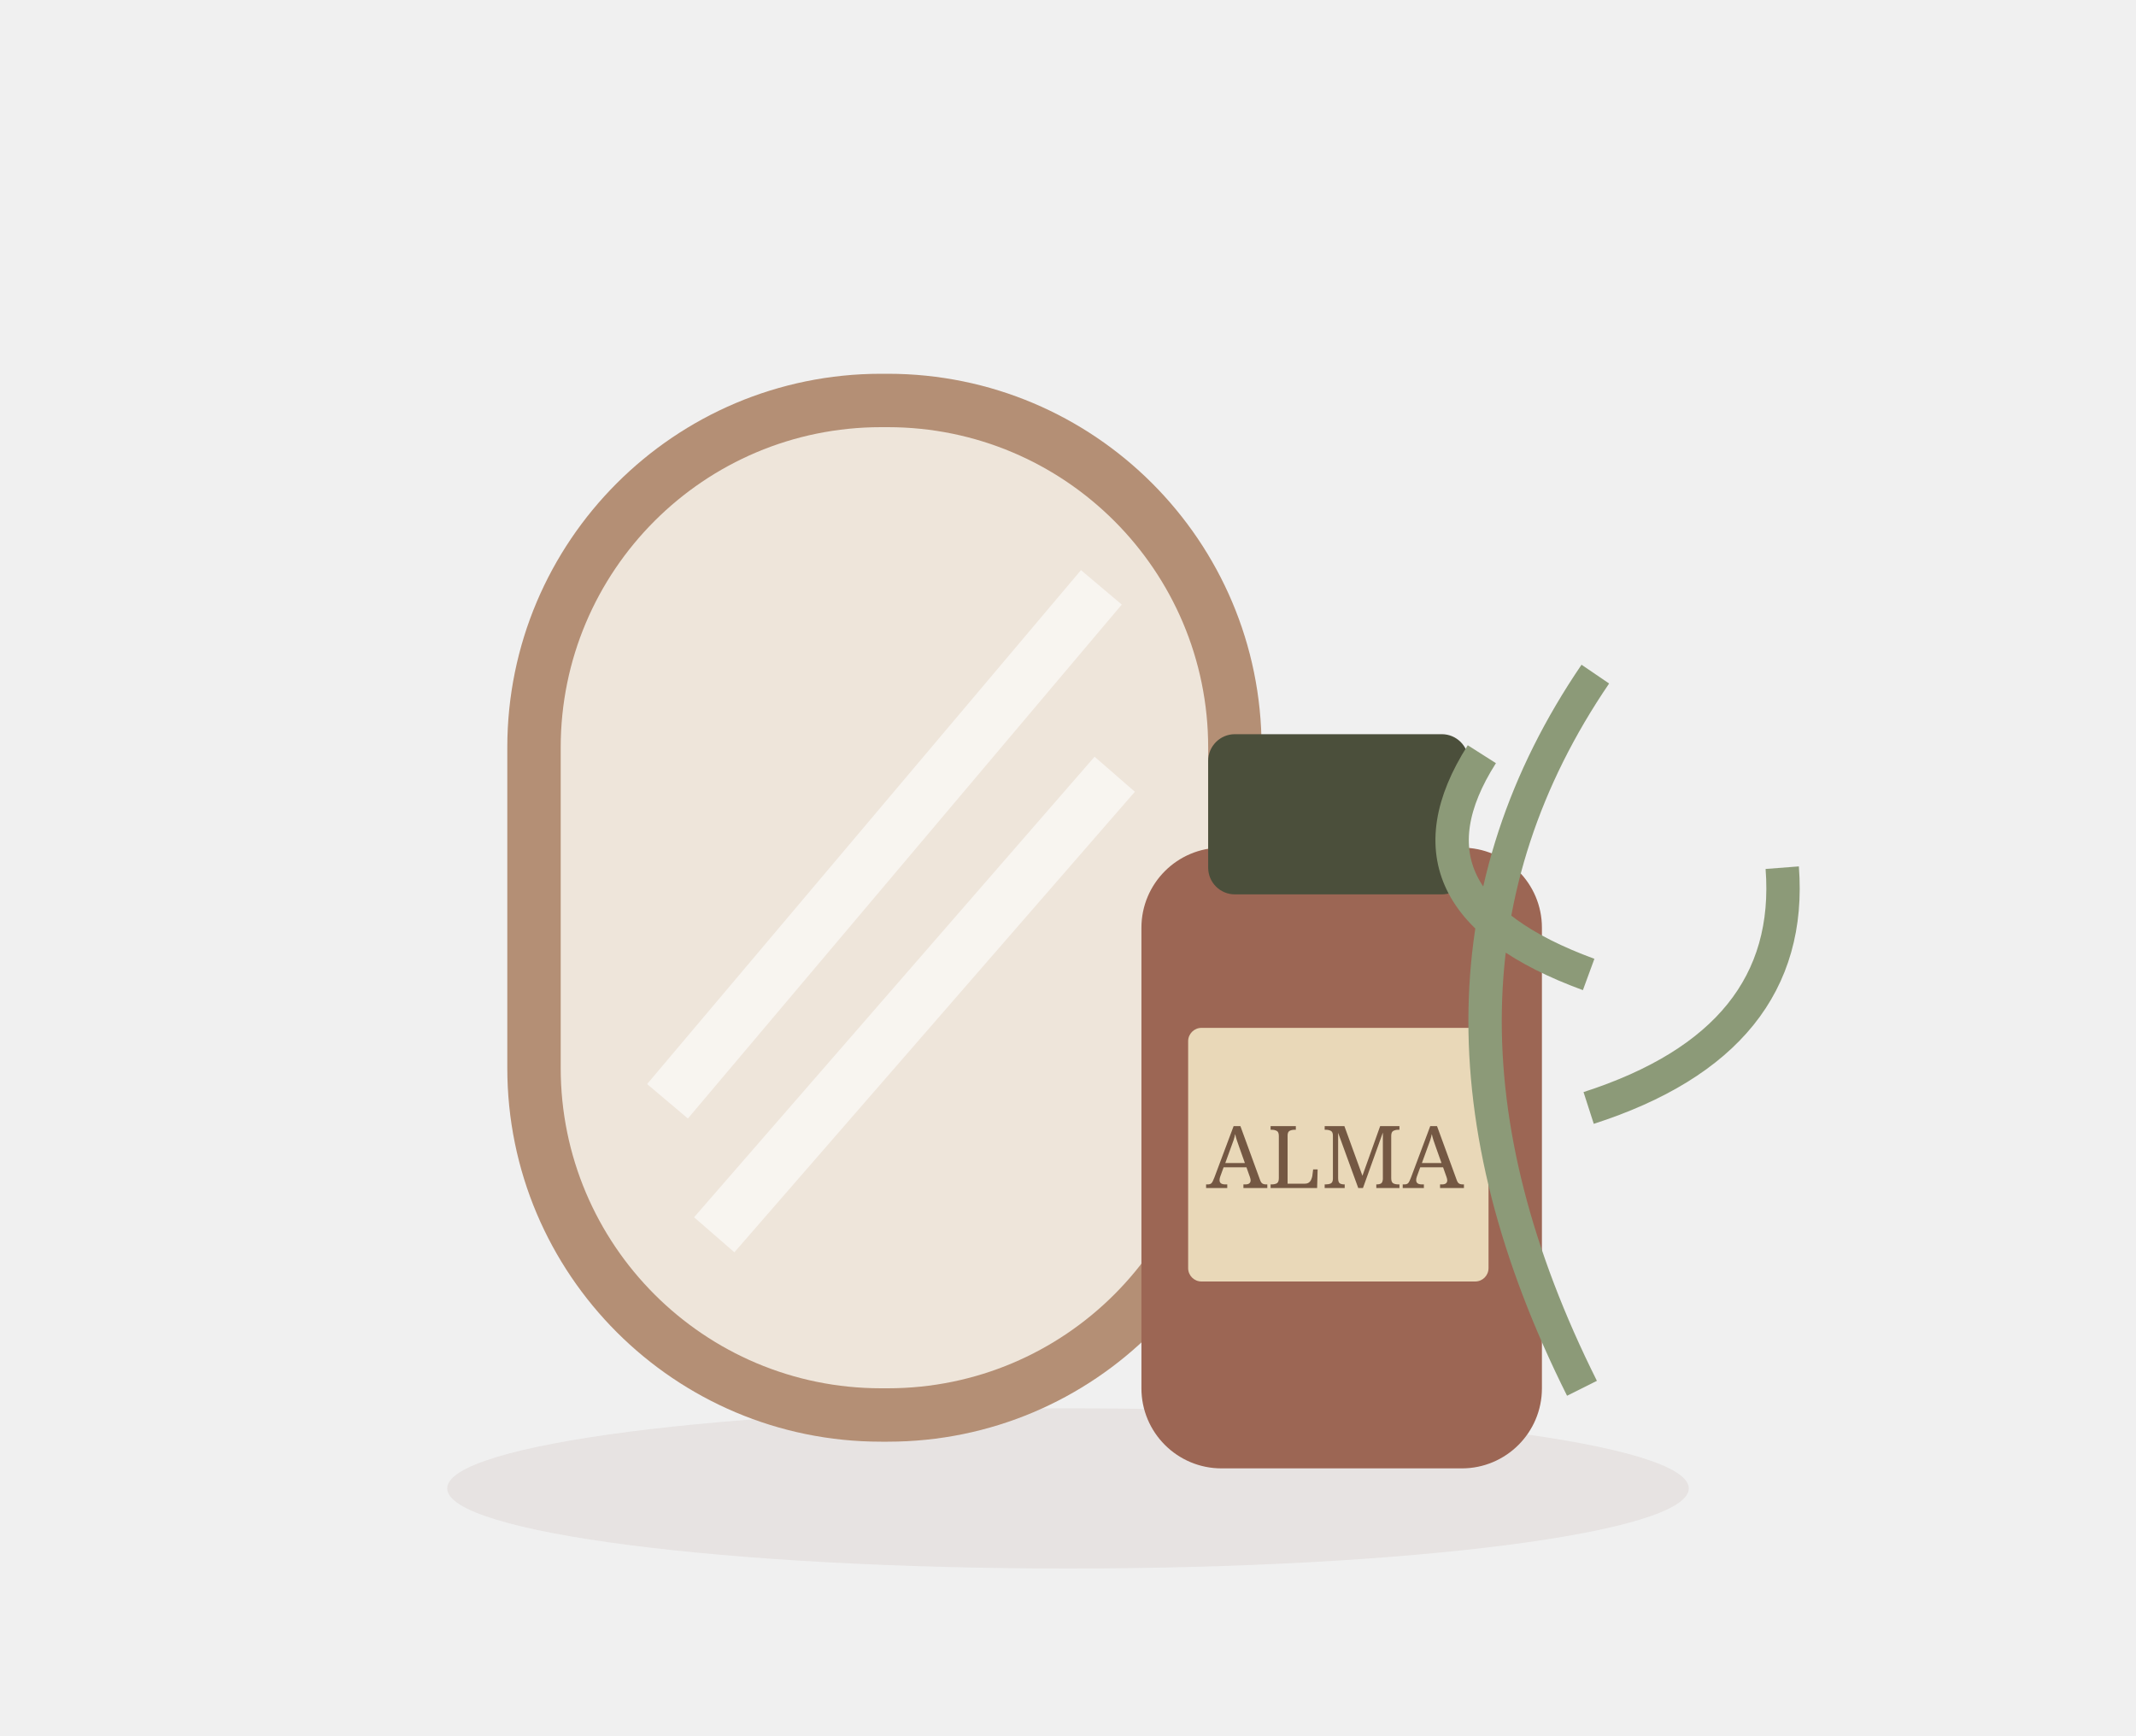
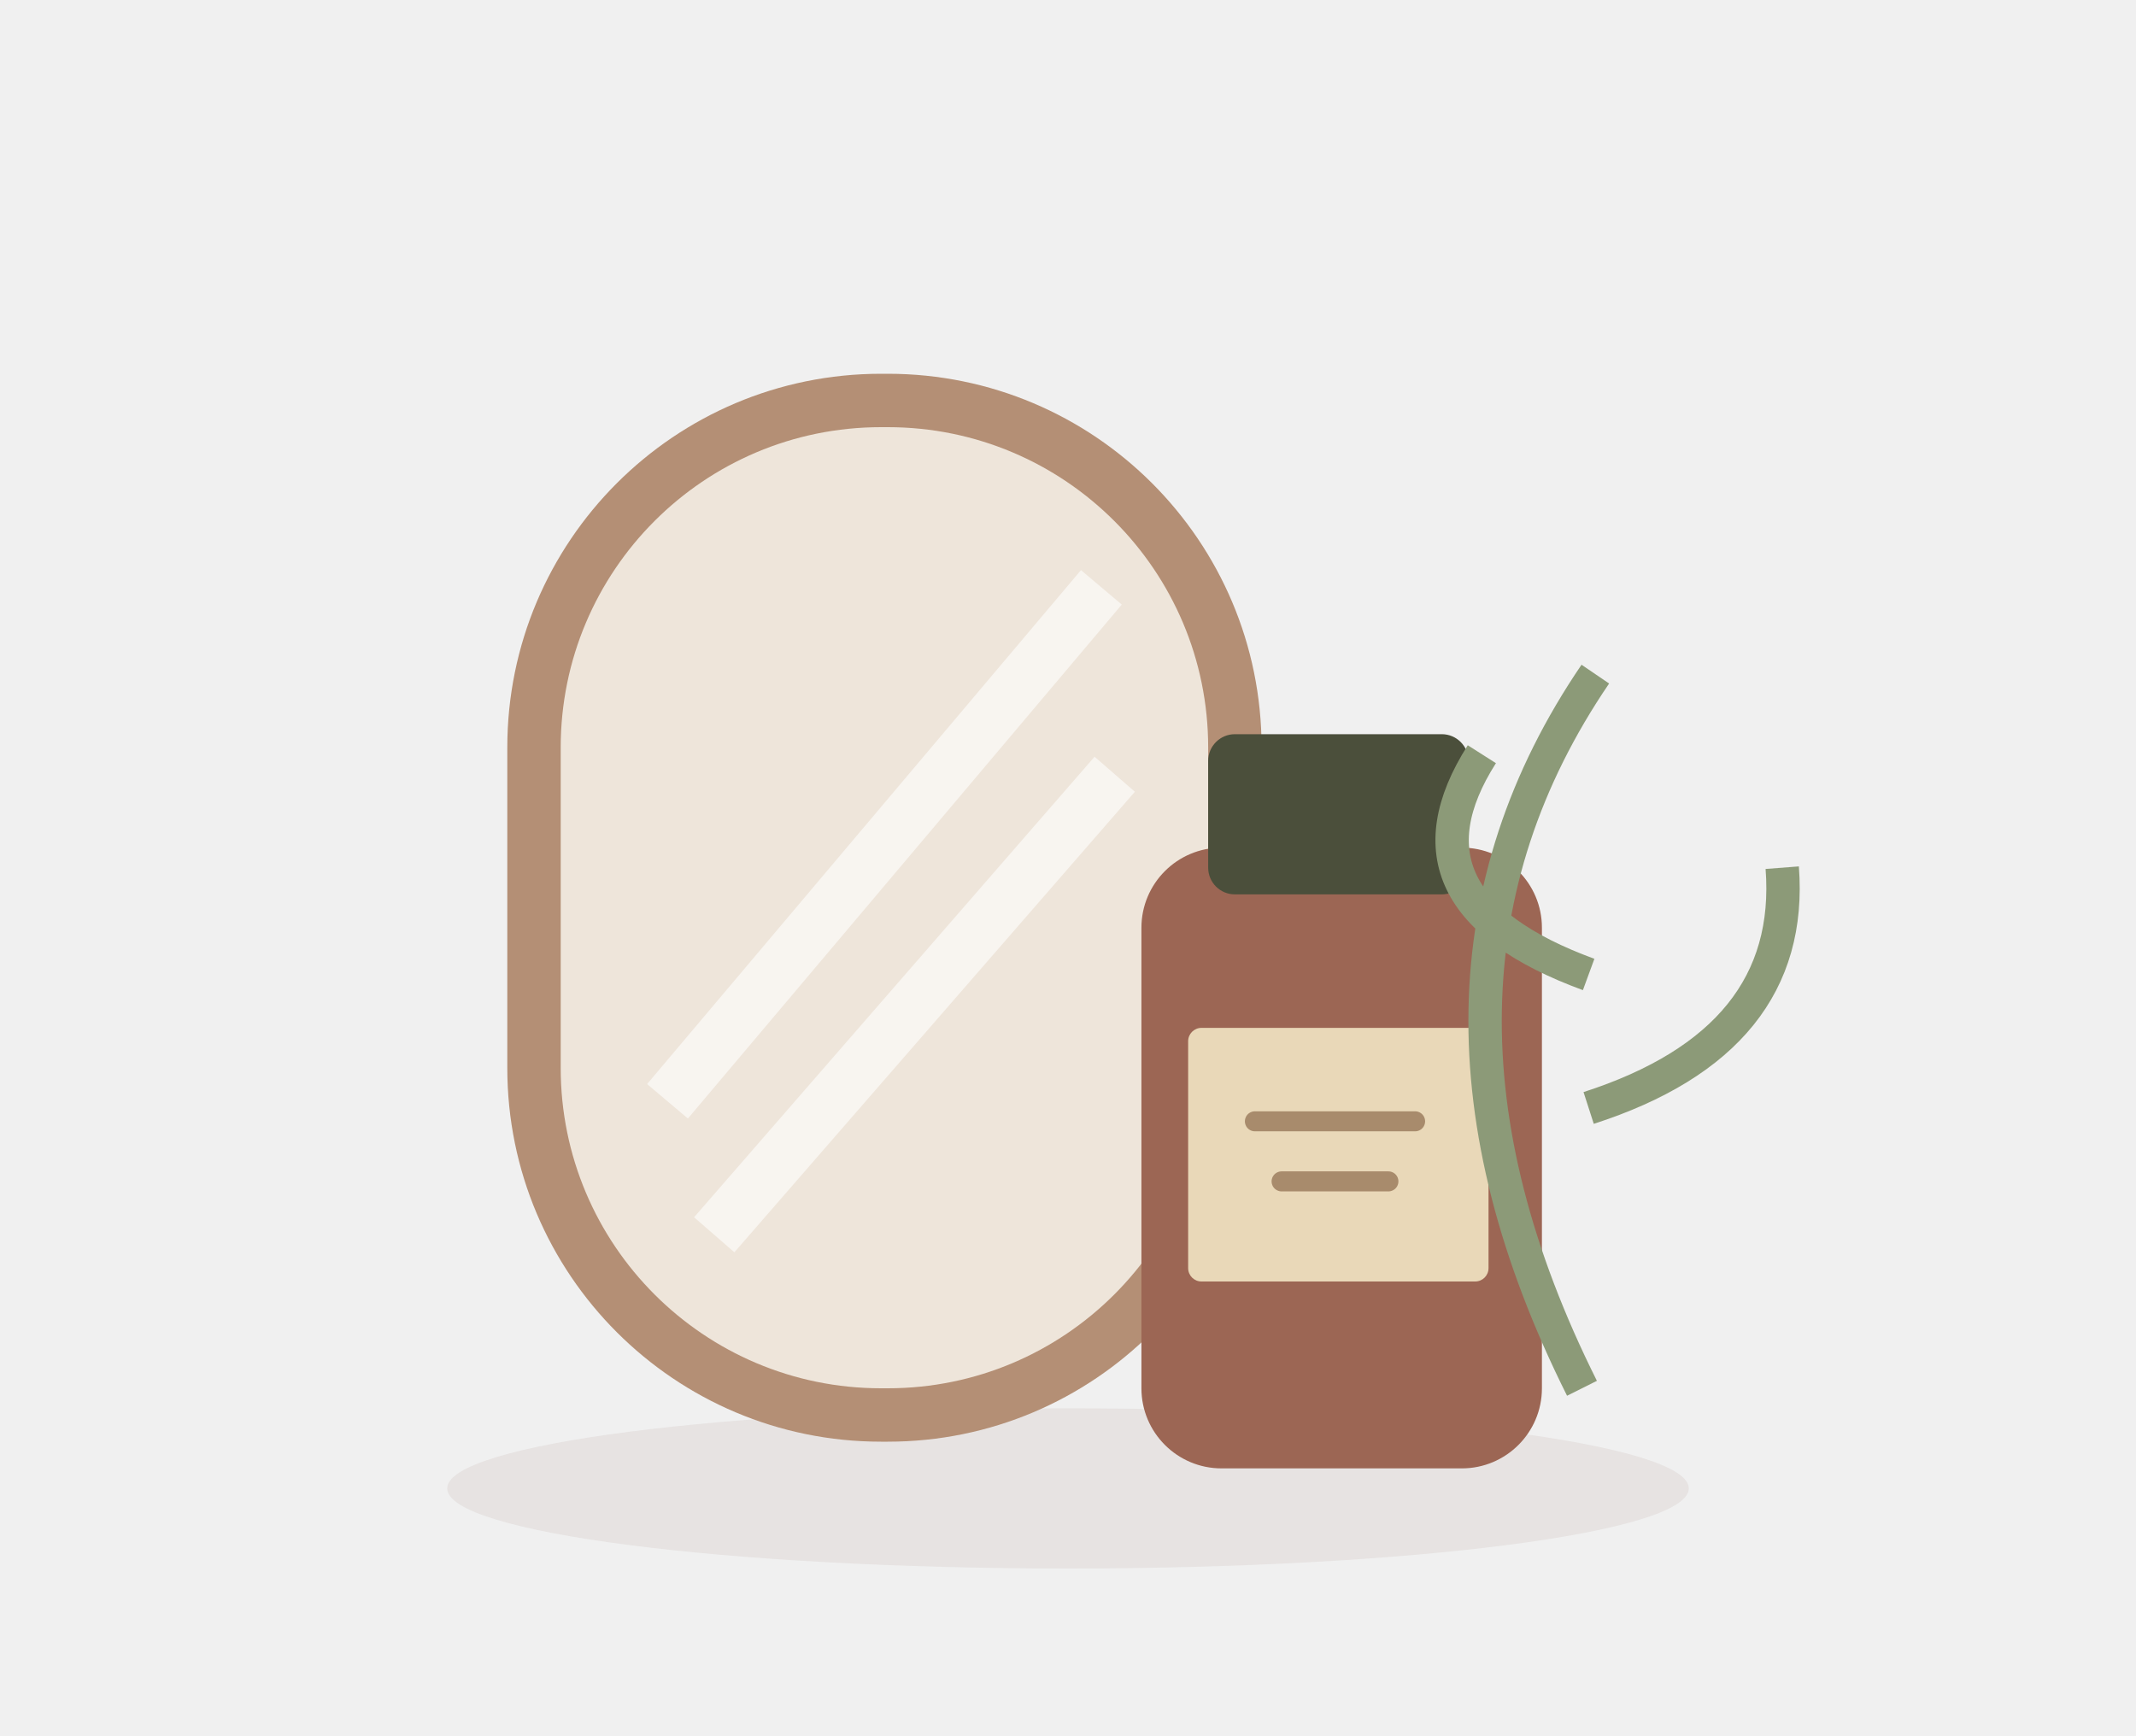
<svg xmlns="http://www.w3.org/2000/svg" viewBox="0 0 320 260">
  <ellipse cx="160" cy="223" rx="93" ry="12" fill="#9e7f75" opacity=".12" />
  <rect x="76" y="56" width="113" height="160" rx="56" fill="#b48f75" />
  <rect x="84" y="64" width="97" height="144" rx="48" fill="#eee5da" />
  <path d="m100 165 65-77m-58 97 60-69" stroke="#fff" stroke-width="8" opacity=".6" />
  <rect x="171" y="127" width="60" height="93" rx="12" fill="#9c6654" />
  <rect x="181" y="110" width="39" height="24" rx="4" fill="#4b4f3b" />
  <rect x="178" y="154" width="45" height="38" rx="2" fill="#e9d8b8" />
-   <text x="200" y="178" text-anchor="middle" font-family="serif" font-size="13" fill="#745843">ALMA</text>
+   <path d="M188 168h24m-20 9h16" stroke="#a88b6c" stroke-width="3" stroke-linecap="round" />
  <path d="M237 208q-30-60 2-107m-1 45q-30-11-16-33m16 53q31-10 29-36" fill="none" stroke="#8c9a78" stroke-width="5" />
</svg>
